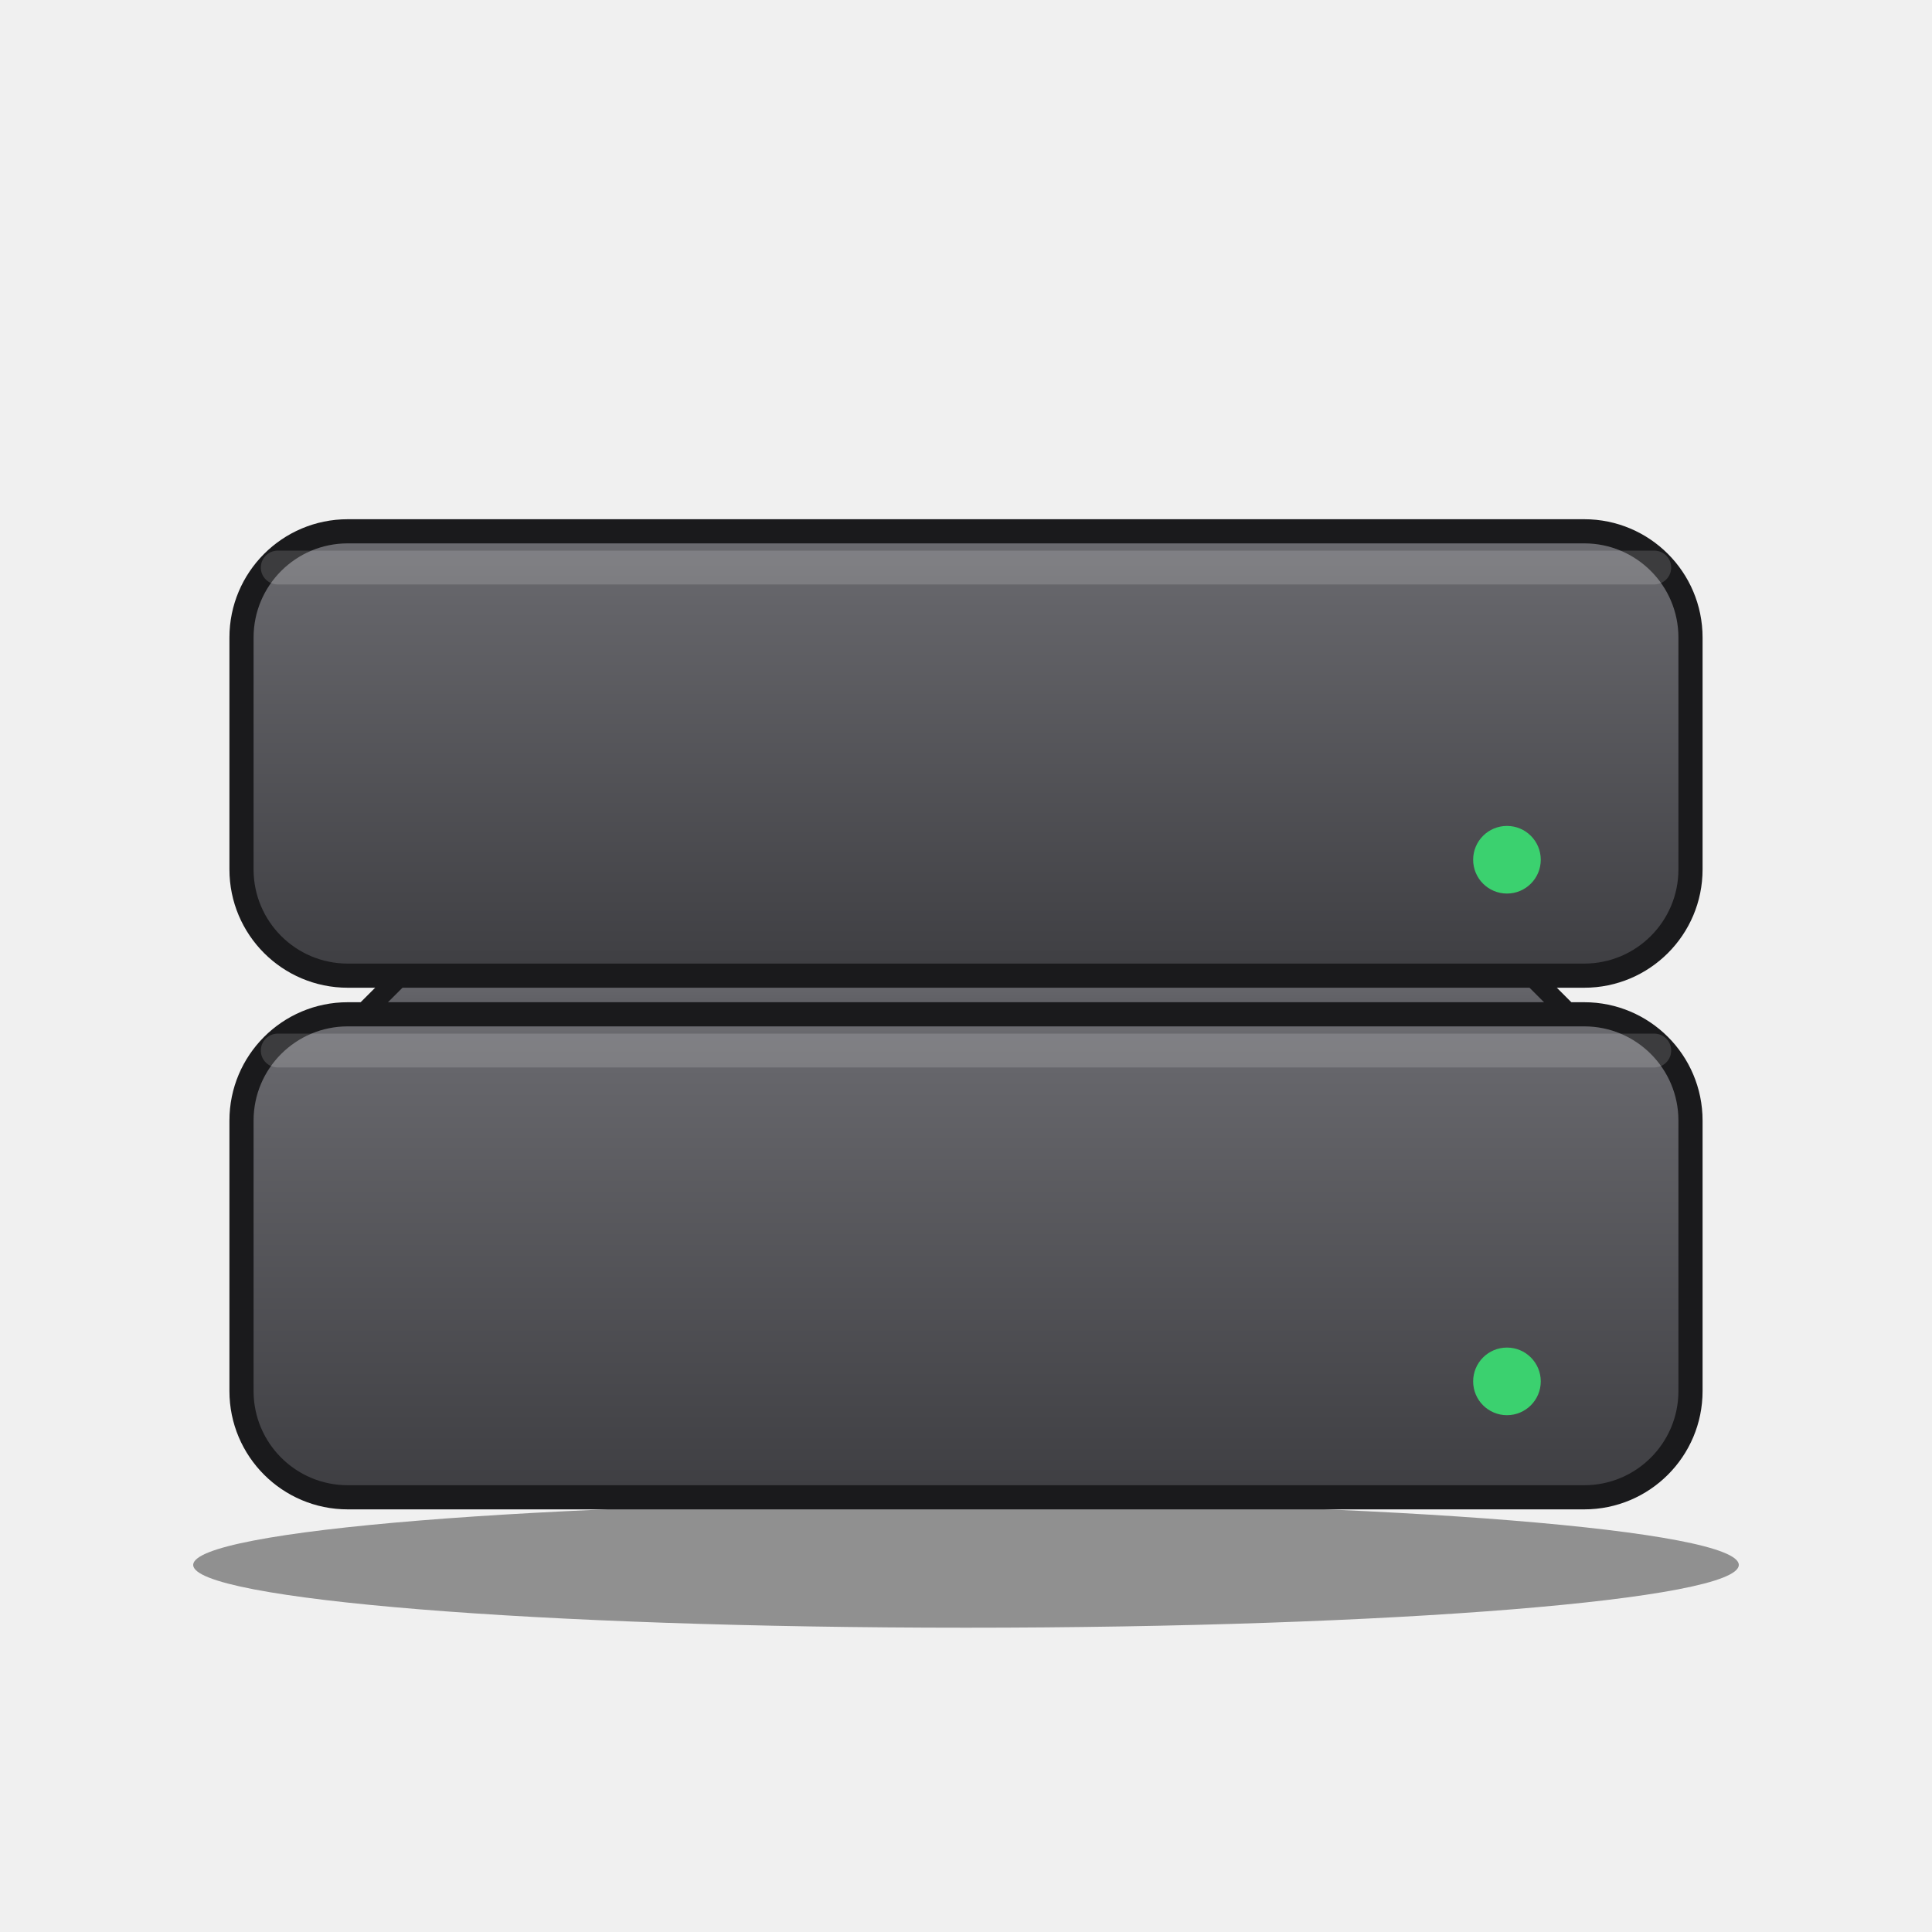
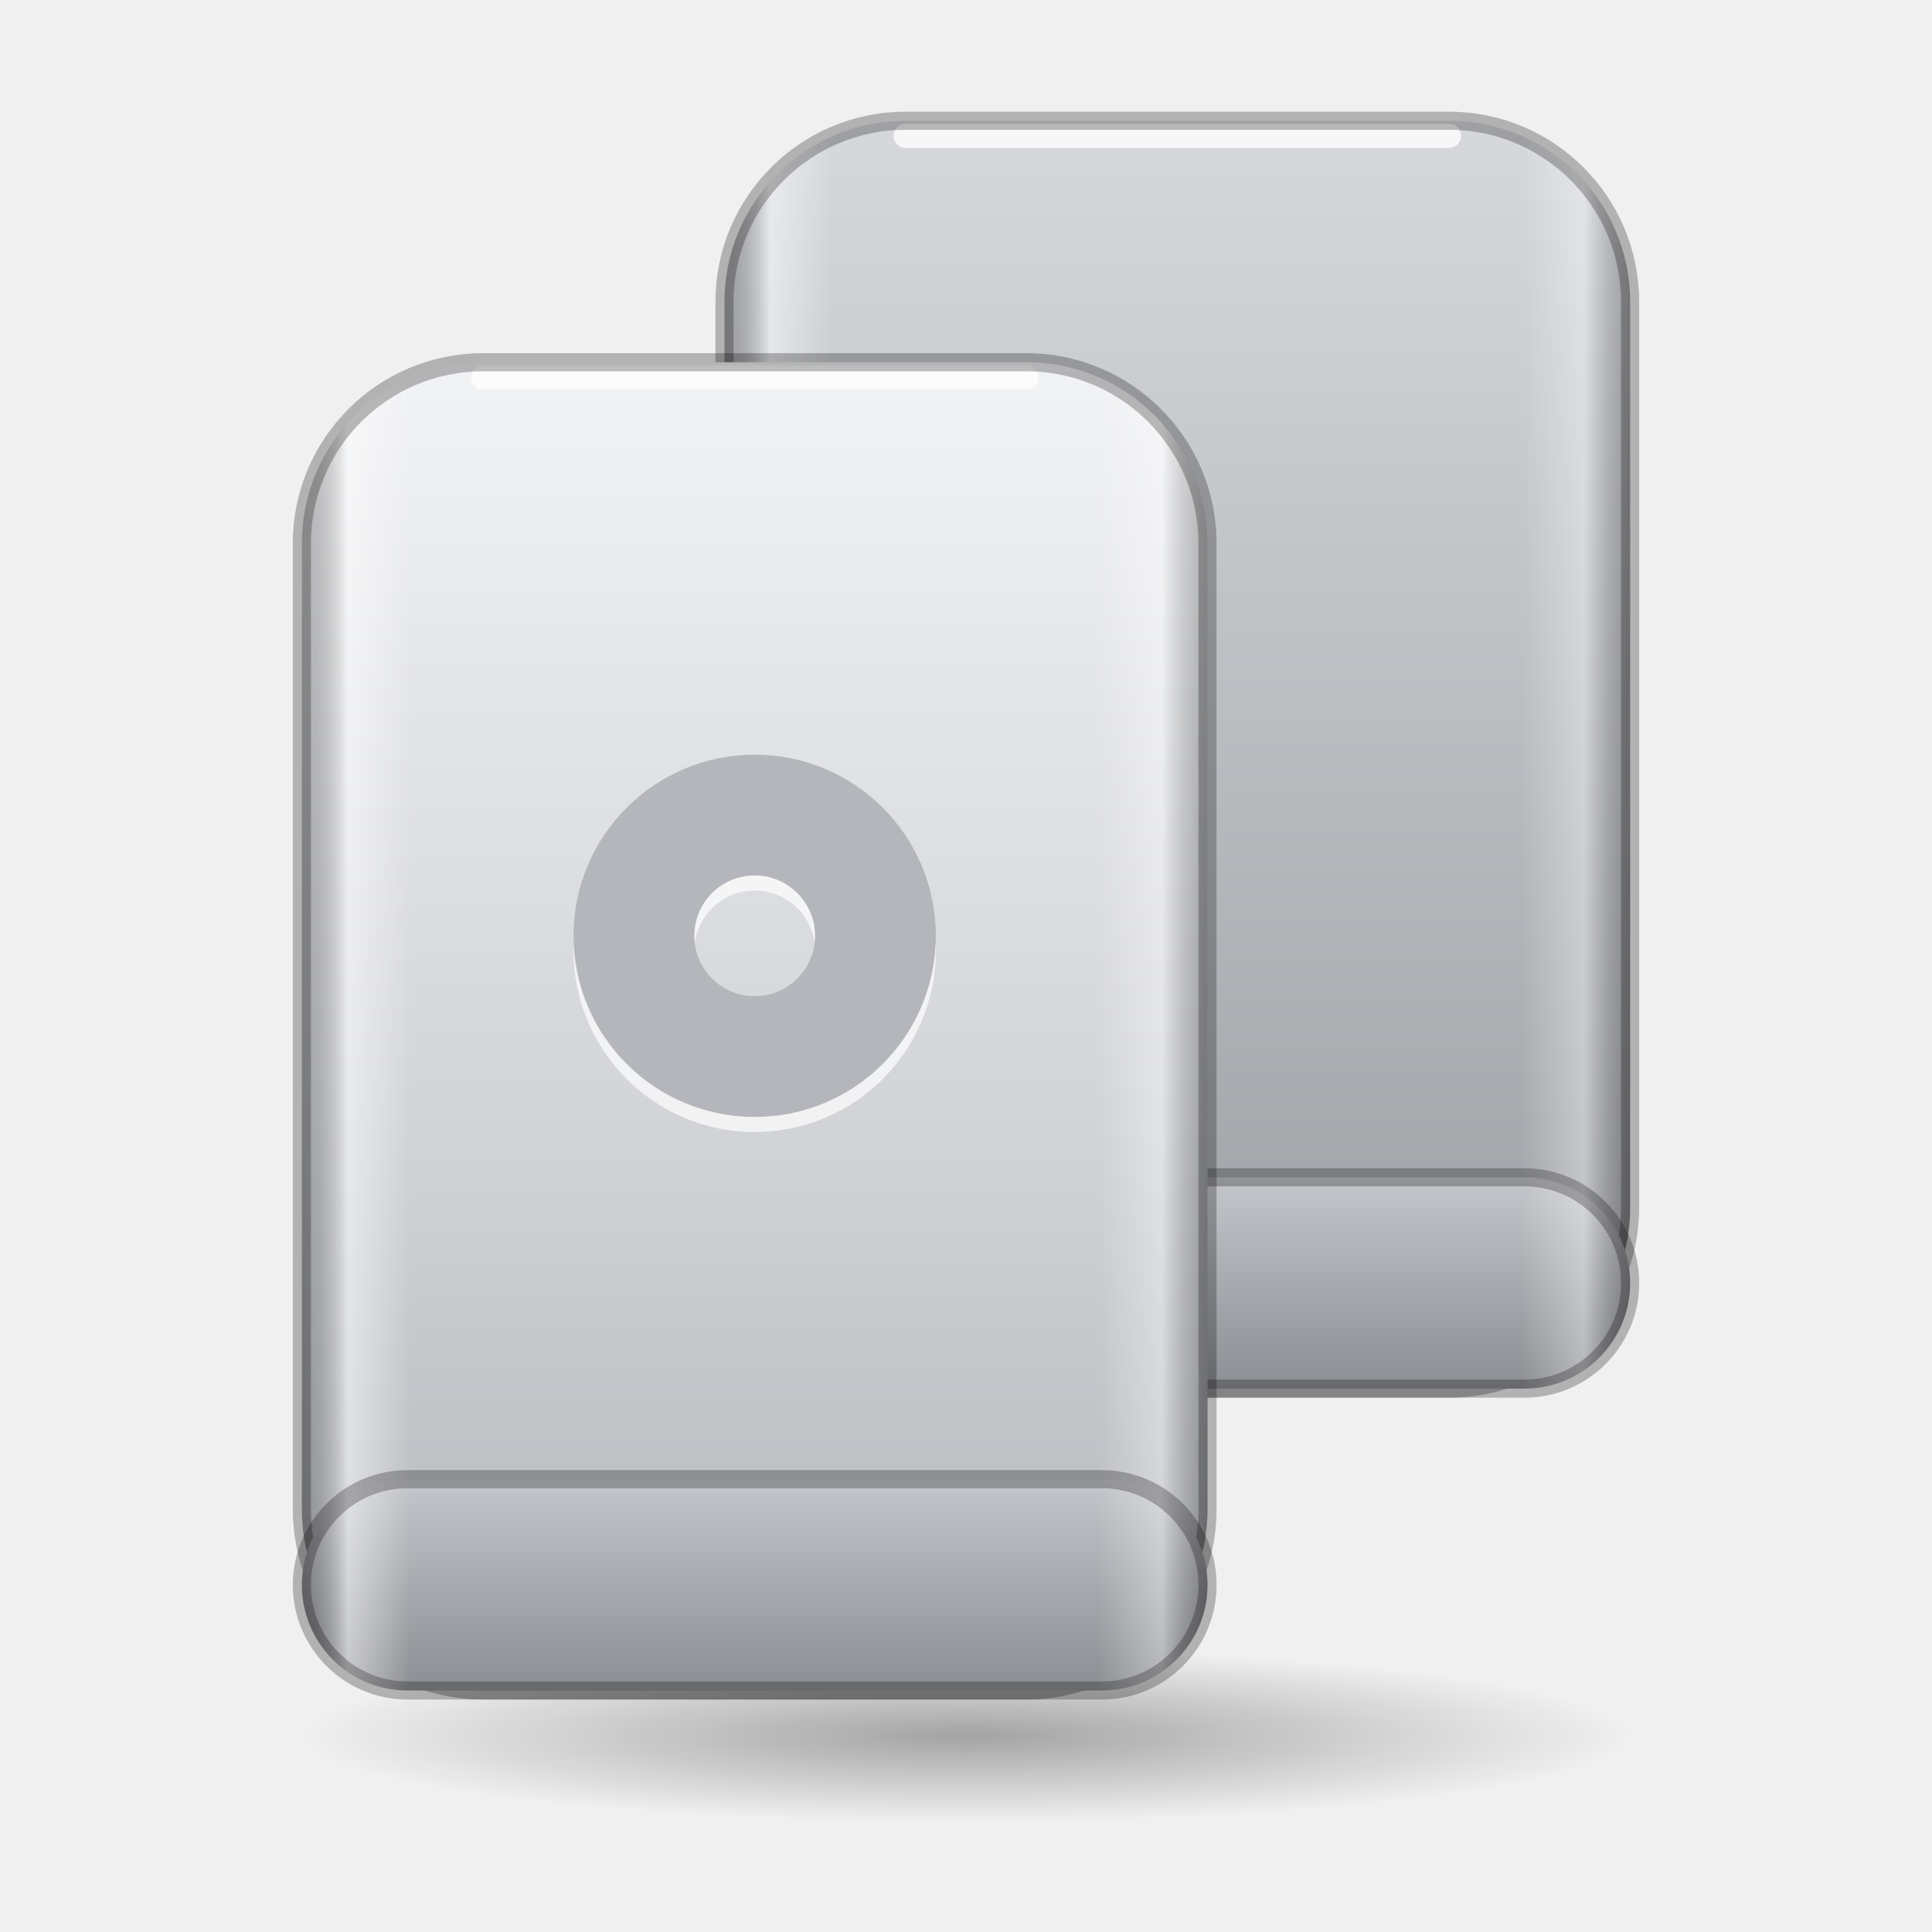
- <svg xmlns="http://www.w3.org/2000/svg" width="128" height="128" viewBox="0 0 40 40">
-   <svg y="4" width="40" height="32" viewBox="0 0 40 32">
-     <defs>
-       <linearGradient id="body" x1="0" y1="0" x2="0" y2="1">
-         <stop offset="0" stop-color="#6b6b70" />
-         <stop offset="1" stop-color="#3e3e42" />
-       </linearGradient>
-       <linearGradient id="top" x1="0" y1="0" x2="0" y2="1">
-         <stop offset="0" stop-color="#85858b" />
-         <stop offset="1" stop-color="#5c5c61" />
-       </linearGradient>
-     </defs>
-     <ellipse cx="20" cy="28.4" rx="16" ry="1.3" fill="#000000" fill-opacity="0.4" />
-     <path d="M7.5 17l2.6-2.6h19.8l2.6 2.6z" fill="url(#top)" stroke="#1a1a1c" stroke-width="0.4" stroke-linejoin="round" />
-     <rect x="5" y="17" width="30" height="10" rx="2.2" fill="url(#body)" stroke="#1a1a1c" stroke-width="0.5" />
-     <rect x="5.4" y="17.4" width="29.2" height="0.7" rx="0.35" fill="#ffffff" fill-opacity="0.15" />
-     <circle cx="31.2" cy="24.6" r="0.7" fill="#3bd16f" />
-     <rect x="5" y="7" width="30" height="9.2" rx="2.2" fill="url(#body)" stroke="#1a1a1c" stroke-width="0.5" />
-     <rect x="5.4" y="7.4" width="29.2" height="0.7" rx="0.35" fill="#ffffff" fill-opacity="0.15" />
-     <circle cx="31.2" cy="13.8" r="0.7" fill="#3bd16f" />
-   </svg>
+ <svg xmlns="http://www.w3.org/2000/svg" width="128" height="128" viewBox="0 0 64 64">
+   <defs>
+     <linearGradient id="alu" x1="0" y1="0" x2="0" y2="1">
+       <stop offset="0" stop-color="#f2f3f5" />
+       <stop offset=".55" stop-color="#d3d5d9" />
+       <stop offset="1" stop-color="#b3b5ba" />
+     </linearGradient>
+     <linearGradient id="alu-dark" x1="0" y1="0" x2="0" y2="1">
+       <stop offset="0" stop-color="#d6d8dc" />
+       <stop offset="1" stop-color="#9c9ea3" />
+     </linearGradient>
+     <linearGradient id="side" x1="0" y1="0" x2="1" y2="0">
+       <stop offset="0" stop-color="#000000" stop-opacity=".22" />
+       <stop offset=".05" stop-color="#ffffff" stop-opacity=".5" />
+       <stop offset=".12" stop-color="#ffffff" stop-opacity="0" />
+       <stop offset=".88" stop-color="#ffffff" stop-opacity="0" />
+       <stop offset=".95" stop-color="#ffffff" stop-opacity=".35" />
+       <stop offset="1" stop-color="#000000" stop-opacity=".24" />
+     </linearGradient>
+     <linearGradient id="lip" x1="0" y1="0" x2="0" y2="1">
+       <stop offset="0" stop-color="#c4c6cb" />
+       <stop offset="1" stop-color="#8c8e93" />
+     </linearGradient>
+     <linearGradient id="lip-white" x1="0" y1="0" x2="0" y2="1">
+       <stop offset="0" stop-color="#e2e4e8" />
+       <stop offset="1" stop-color="#c3c6cc" />
+     </linearGradient>
+     <linearGradient id="plastic" x1="0" y1="0" x2="0" y2="1">
+       <stop offset="0" stop-color="#ffffff" />
+       <stop offset="1" stop-color="#e4e6ea" />
+     </linearGradient>
+     <linearGradient id="steel" x1="0" y1="0" x2="1" y2="1">
+       <stop offset="0" stop-color="#e9eaed" />
+       <stop offset=".5" stop-color="#a9abb1" />
+       <stop offset="1" stop-color="#d8d9dd" />
+     </linearGradient>
+     <linearGradient id="glass" x1="0" y1="0" x2="0" y2="1">
+       <stop offset="0" stop-color="#2a2d34" />
+       <stop offset="1" stop-color="#0b0c0f" />
+     </linearGradient>
+     <linearGradient id="wall" x1="0" y1="0" x2="1" y2="1">
+       <stop offset="0" stop-color="#1d6bff" />
+       <stop offset=".5" stop-color="#7a3cff" />
+       <stop offset="1" stop-color="#ff5a7a" />
+     </linearGradient>
+     <linearGradient id="label" x1="0" y1="0" x2="0" y2="1">
+       <stop offset="0" stop-color="#2f80ff" />
+       <stop offset="1" stop-color="#1550d6" />
+     </linearGradient>
+     <linearGradient id="gold" x1="0" y1="0" x2="0" y2="1">
+       <stop offset="0" stop-color="#f1d58a" />
+       <stop offset="1" stop-color="#c39a3c" />
+     </linearGradient>
+     <radialGradient id="cone" cx=".42" cy=".38" r=".7">
+       <stop offset="0" stop-color="#4a4d54" />
+       <stop offset="1" stop-color="#121316" />
+     </radialGradient>
+     <radialGradient id="lens" cx=".4" cy=".35" r=".7">
+       <stop offset="0" stop-color="#3a5fae" />
+       <stop offset=".6" stop-color="#14203d" />
+       <stop offset="1" stop-color="#05070c" />
+     </radialGradient>
+     <radialGradient id="disc" cx=".5" cy=".5" r=".5">
+       <stop offset=".2" stop-color="#f7f8fa" />
+       <stop offset="1" stop-color="#b9bcc3" />
+     </radialGradient>
+     <linearGradient id="sheen" x1="0" y1="0" x2="1" y2="1">
+       <stop offset=".2" stop-color="#ff7ad9" stop-opacity="0" />
+       <stop offset=".38" stop-color="#ff7ad9" stop-opacity=".4" />
+       <stop offset=".52" stop-color="#5fd3ff" stop-opacity=".4" />
+       <stop offset=".66" stop-color="#9dff7a" stop-opacity=".32" />
+       <stop offset=".82" stop-color="#ffe066" stop-opacity="0" />
+     </linearGradient>
+     <radialGradient id="shadow" cx=".5" cy=".5" r=".5">
+       <stop offset="0" stop-color="#000000" stop-opacity=".32" />
+       <stop offset="1" stop-color="#000000" stop-opacity="0" />
+     </radialGradient>
+   </defs>
+   <ellipse cx="32" cy="57.5" rx="22" ry="2.86" fill="url(#shadow)" />
+   <path d="M30 4h18a6 6 0 0 1 6 6v30a6 6 0 0 1-6 6h-18a6 6 0 0 1-6-6v-30a6 6 0 0 1 6-6z" fill="url(#alu-dark)" />
+   <path d="M30 4h18a6 6 0 0 1 6 6v30a6 6 0 0 1-6 6h-18a6 6 0 0 1-6-6v-30a6 6 0 0 1 6-6z" fill="url(#side)" />
+   <path d="M30 4.5h18" stroke="#ffffff" stroke-opacity=".8" stroke-width=".8" stroke-linecap="round" />
+   <path d="M30 4h18a6 6 0 0 1 6 6v30a6 6 0 0 1-6 6h-18a6 6 0 0 1-6-6v-30a6 6 0 0 1 6-6z" fill="none" stroke="#000000" stroke-opacity=".26" stroke-width=".6" />
+   <path d="M27.5 39h23.0a3.5 3.5 0 0 1 3.5 3.5v0.0a3.5 3.5 0 0 1-3.5 3.5h-23.0a3.5 3.5 0 0 1-3.5-3.5v-0.0a3.5 3.5 0 0 1 3.5-3.5z" fill="url(#lip)" />
+   <path d="M27.5 39h23.0a3.5 3.5 0 0 1 3.5 3.5v0.0a3.5 3.5 0 0 1-3.5 3.5h-23.0a3.5 3.5 0 0 1-3.5-3.5v-0.0a3.5 3.5 0 0 1 3.5-3.5z" fill="url(#side)" />
+   <path d="M27.5 39h23.0a3.5 3.5 0 0 1 3.5 3.5v0.0a3.5 3.5 0 0 1-3.5 3.5h-23.0a3.5 3.5 0 0 1-3.5-3.5v-0.0a3.5 3.5 0 0 1 3.5-3.5z" fill="none" stroke="#000000" stroke-opacity=".26" stroke-width=".6" />
+   <path d="M16 12h18a6 6 0 0 1 6 6v32a6 6 0 0 1-6 6h-18a6 6 0 0 1-6-6v-32a6 6 0 0 1 6-6z" fill="url(#alu)" />
+   <path d="M16 12h18a6 6 0 0 1 6 6v32a6 6 0 0 1-6 6h-18a6 6 0 0 1-6-6v-32a6 6 0 0 1 6-6z" fill="url(#side)" />
+   <path d="M16 12.5h18" stroke="#ffffff" stroke-opacity=".8" stroke-width=".8" stroke-linecap="round" />
+   <path d="M16 12h18a6 6 0 0 1 6 6v32a6 6 0 0 1-6 6h-18a6 6 0 0 1-6-6v-32a6 6 0 0 1 6-6z" fill="none" stroke="#000000" stroke-opacity=".26" stroke-width=".6" />
+   <path d="M13.5 49h23.0a3.5 3.5 0 0 1 3.5 3.5v0.0a3.5 3.5 0 0 1-3.5 3.5h-23.0a3.5 3.5 0 0 1-3.5-3.5v-0.0a3.5 3.5 0 0 1 3.5-3.5z" fill="url(#lip)" />
+   <path d="M13.5 49h23.0a3.5 3.5 0 0 1 3.5 3.5v0.0a3.5 3.5 0 0 1-3.5 3.5h-23.0a3.5 3.5 0 0 1-3.5-3.5v-0.0a3.5 3.5 0 0 1 3.5-3.5z" fill="url(#side)" />
+   <path d="M13.5 49h23.0a3.5 3.5 0 0 1 3.5 3.5v0.0a3.5 3.5 0 0 1-3.5 3.5h-23.0a3.5 3.5 0 0 1-3.5-3.5v-0.0a3.5 3.5 0 0 1 3.5-3.5z" fill="none" stroke="#000000" stroke-opacity=".26" stroke-width=".6" />
+   <path d="M25 25a6 6 0 1 1 0 12a6 6 0 1 1 0-12zM25 29a2 2 0 1 0 0 4a2 2 0 1 0 0-4z" fill="#ffffff" fill-opacity=".7" transform="translate(0 .5)" />
+   <path d="M25 25a6 6 0 1 1 0 12a6 6 0 1 1 0-12zM25 29a2 2 0 1 0 0 4a2 2 0 1 0 0-4z" fill="#b4b6bb" />
</svg>
